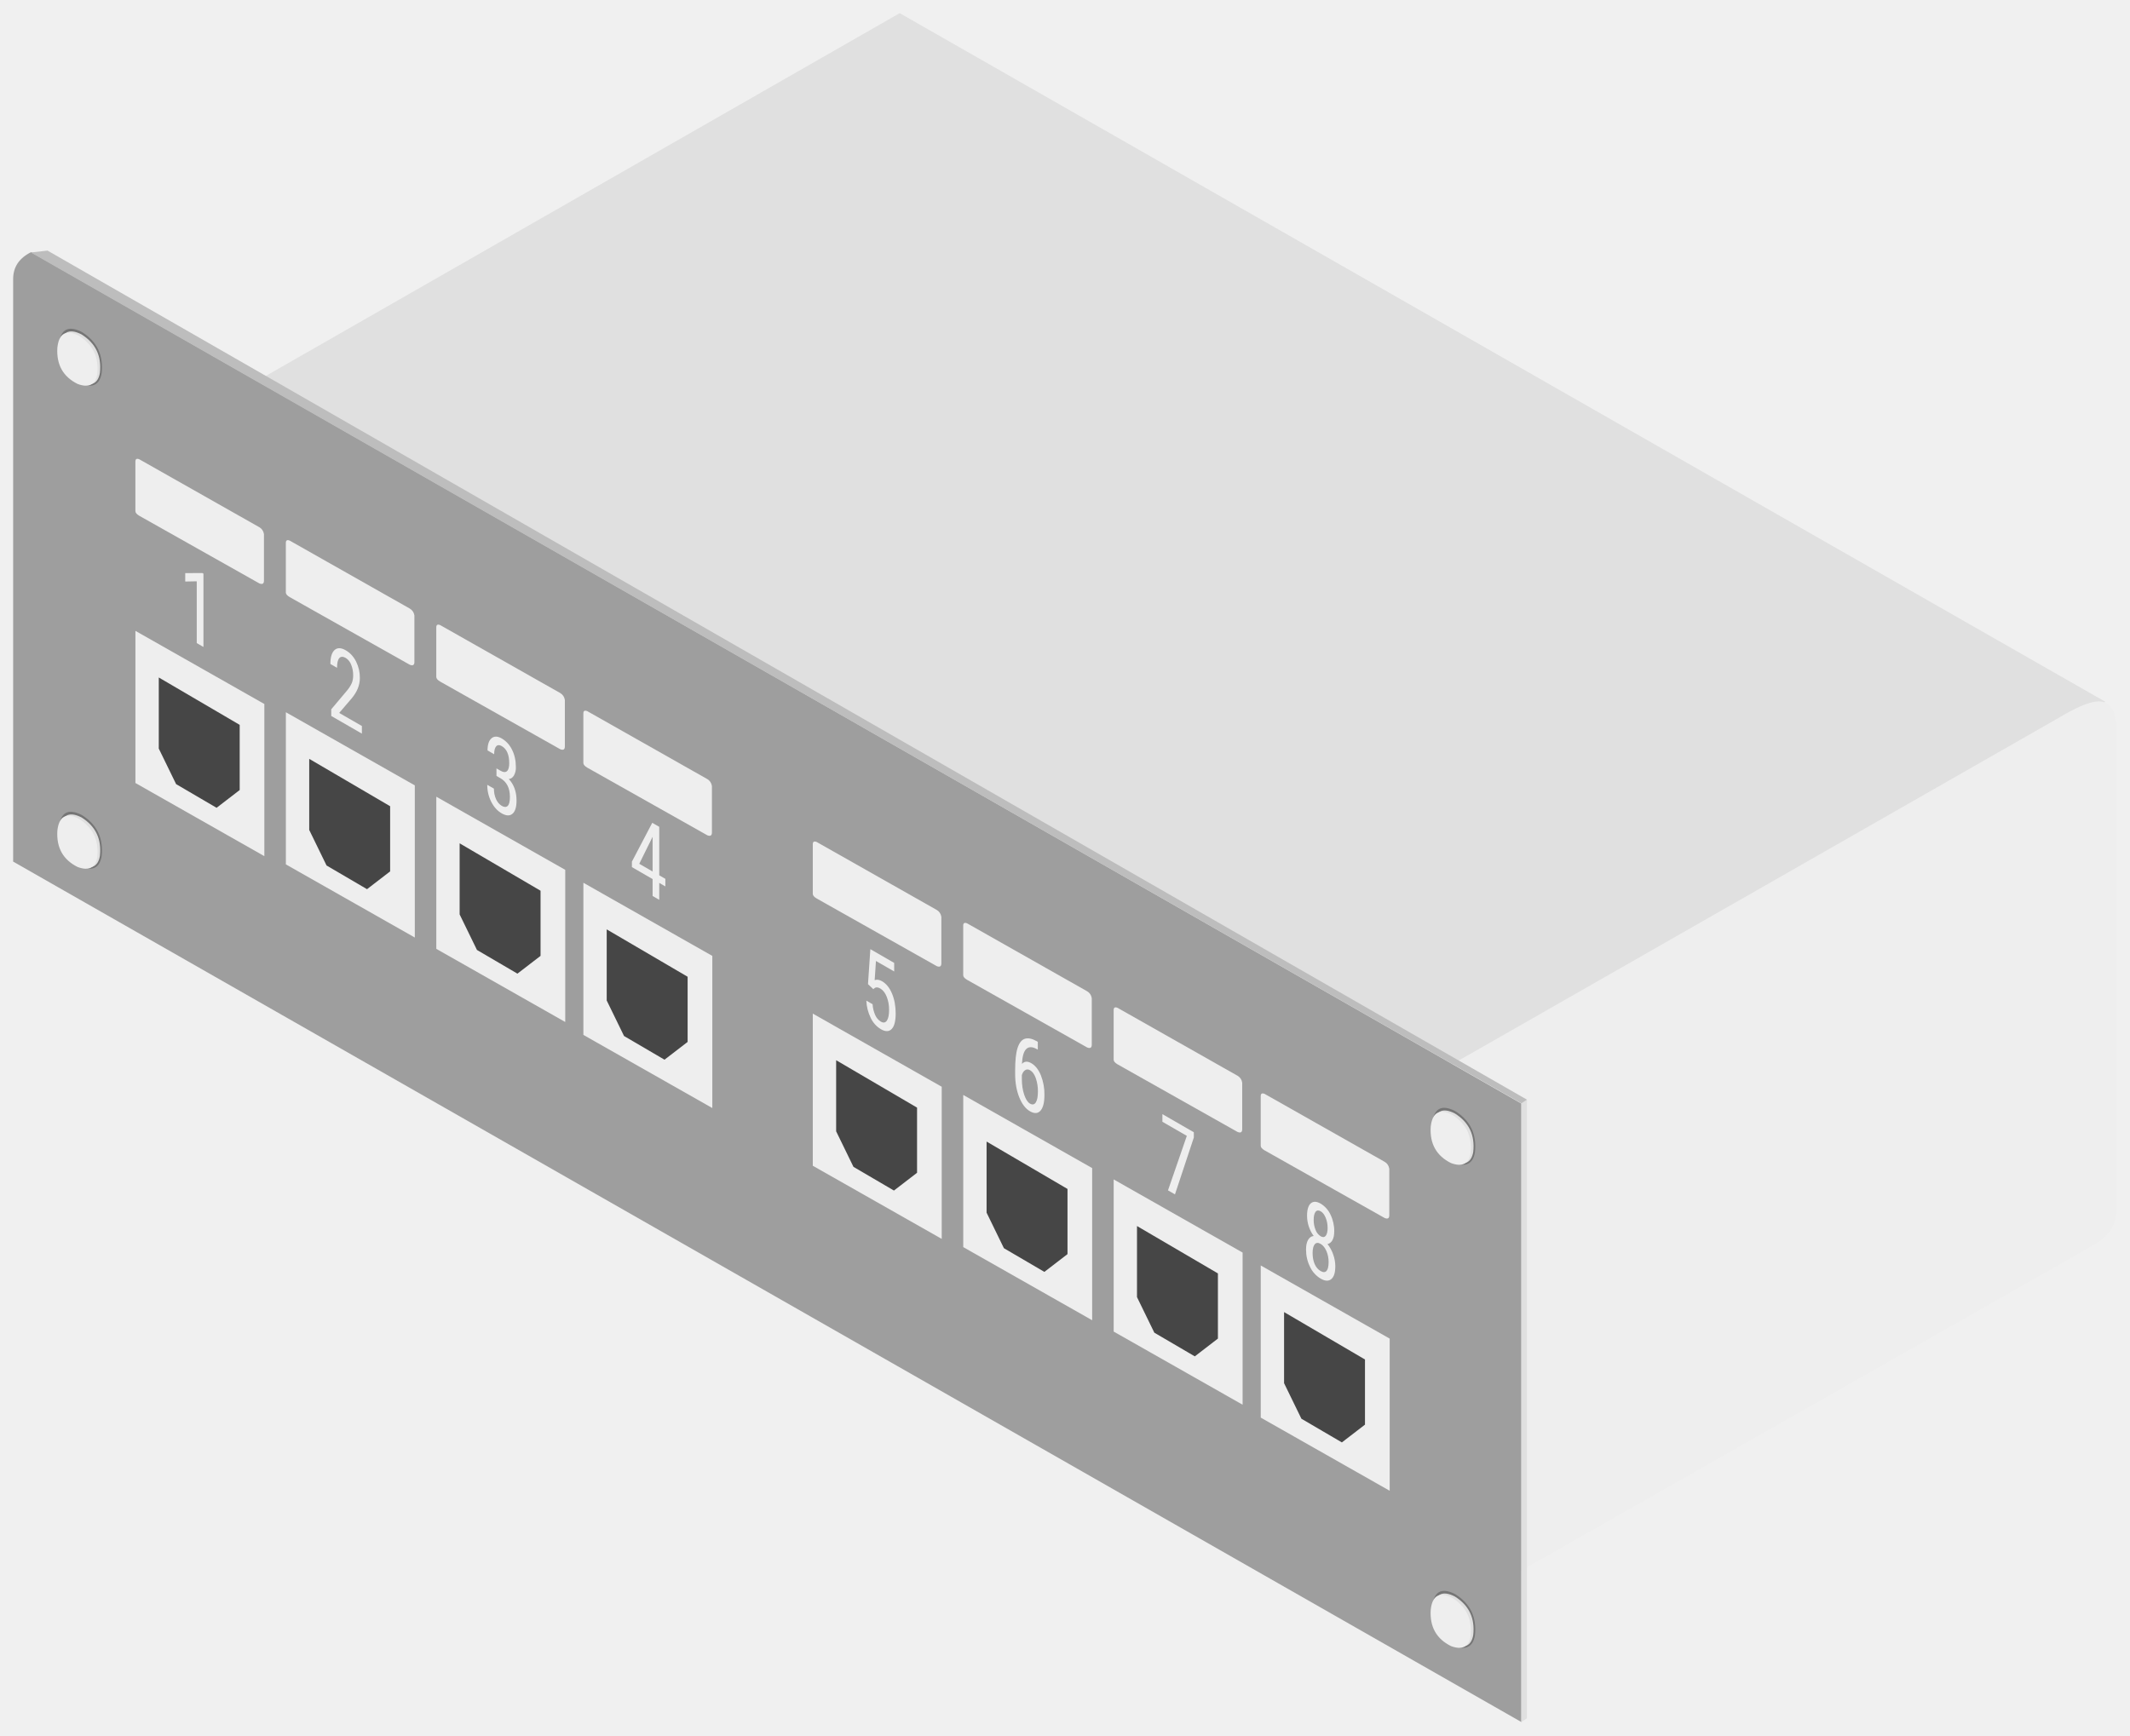
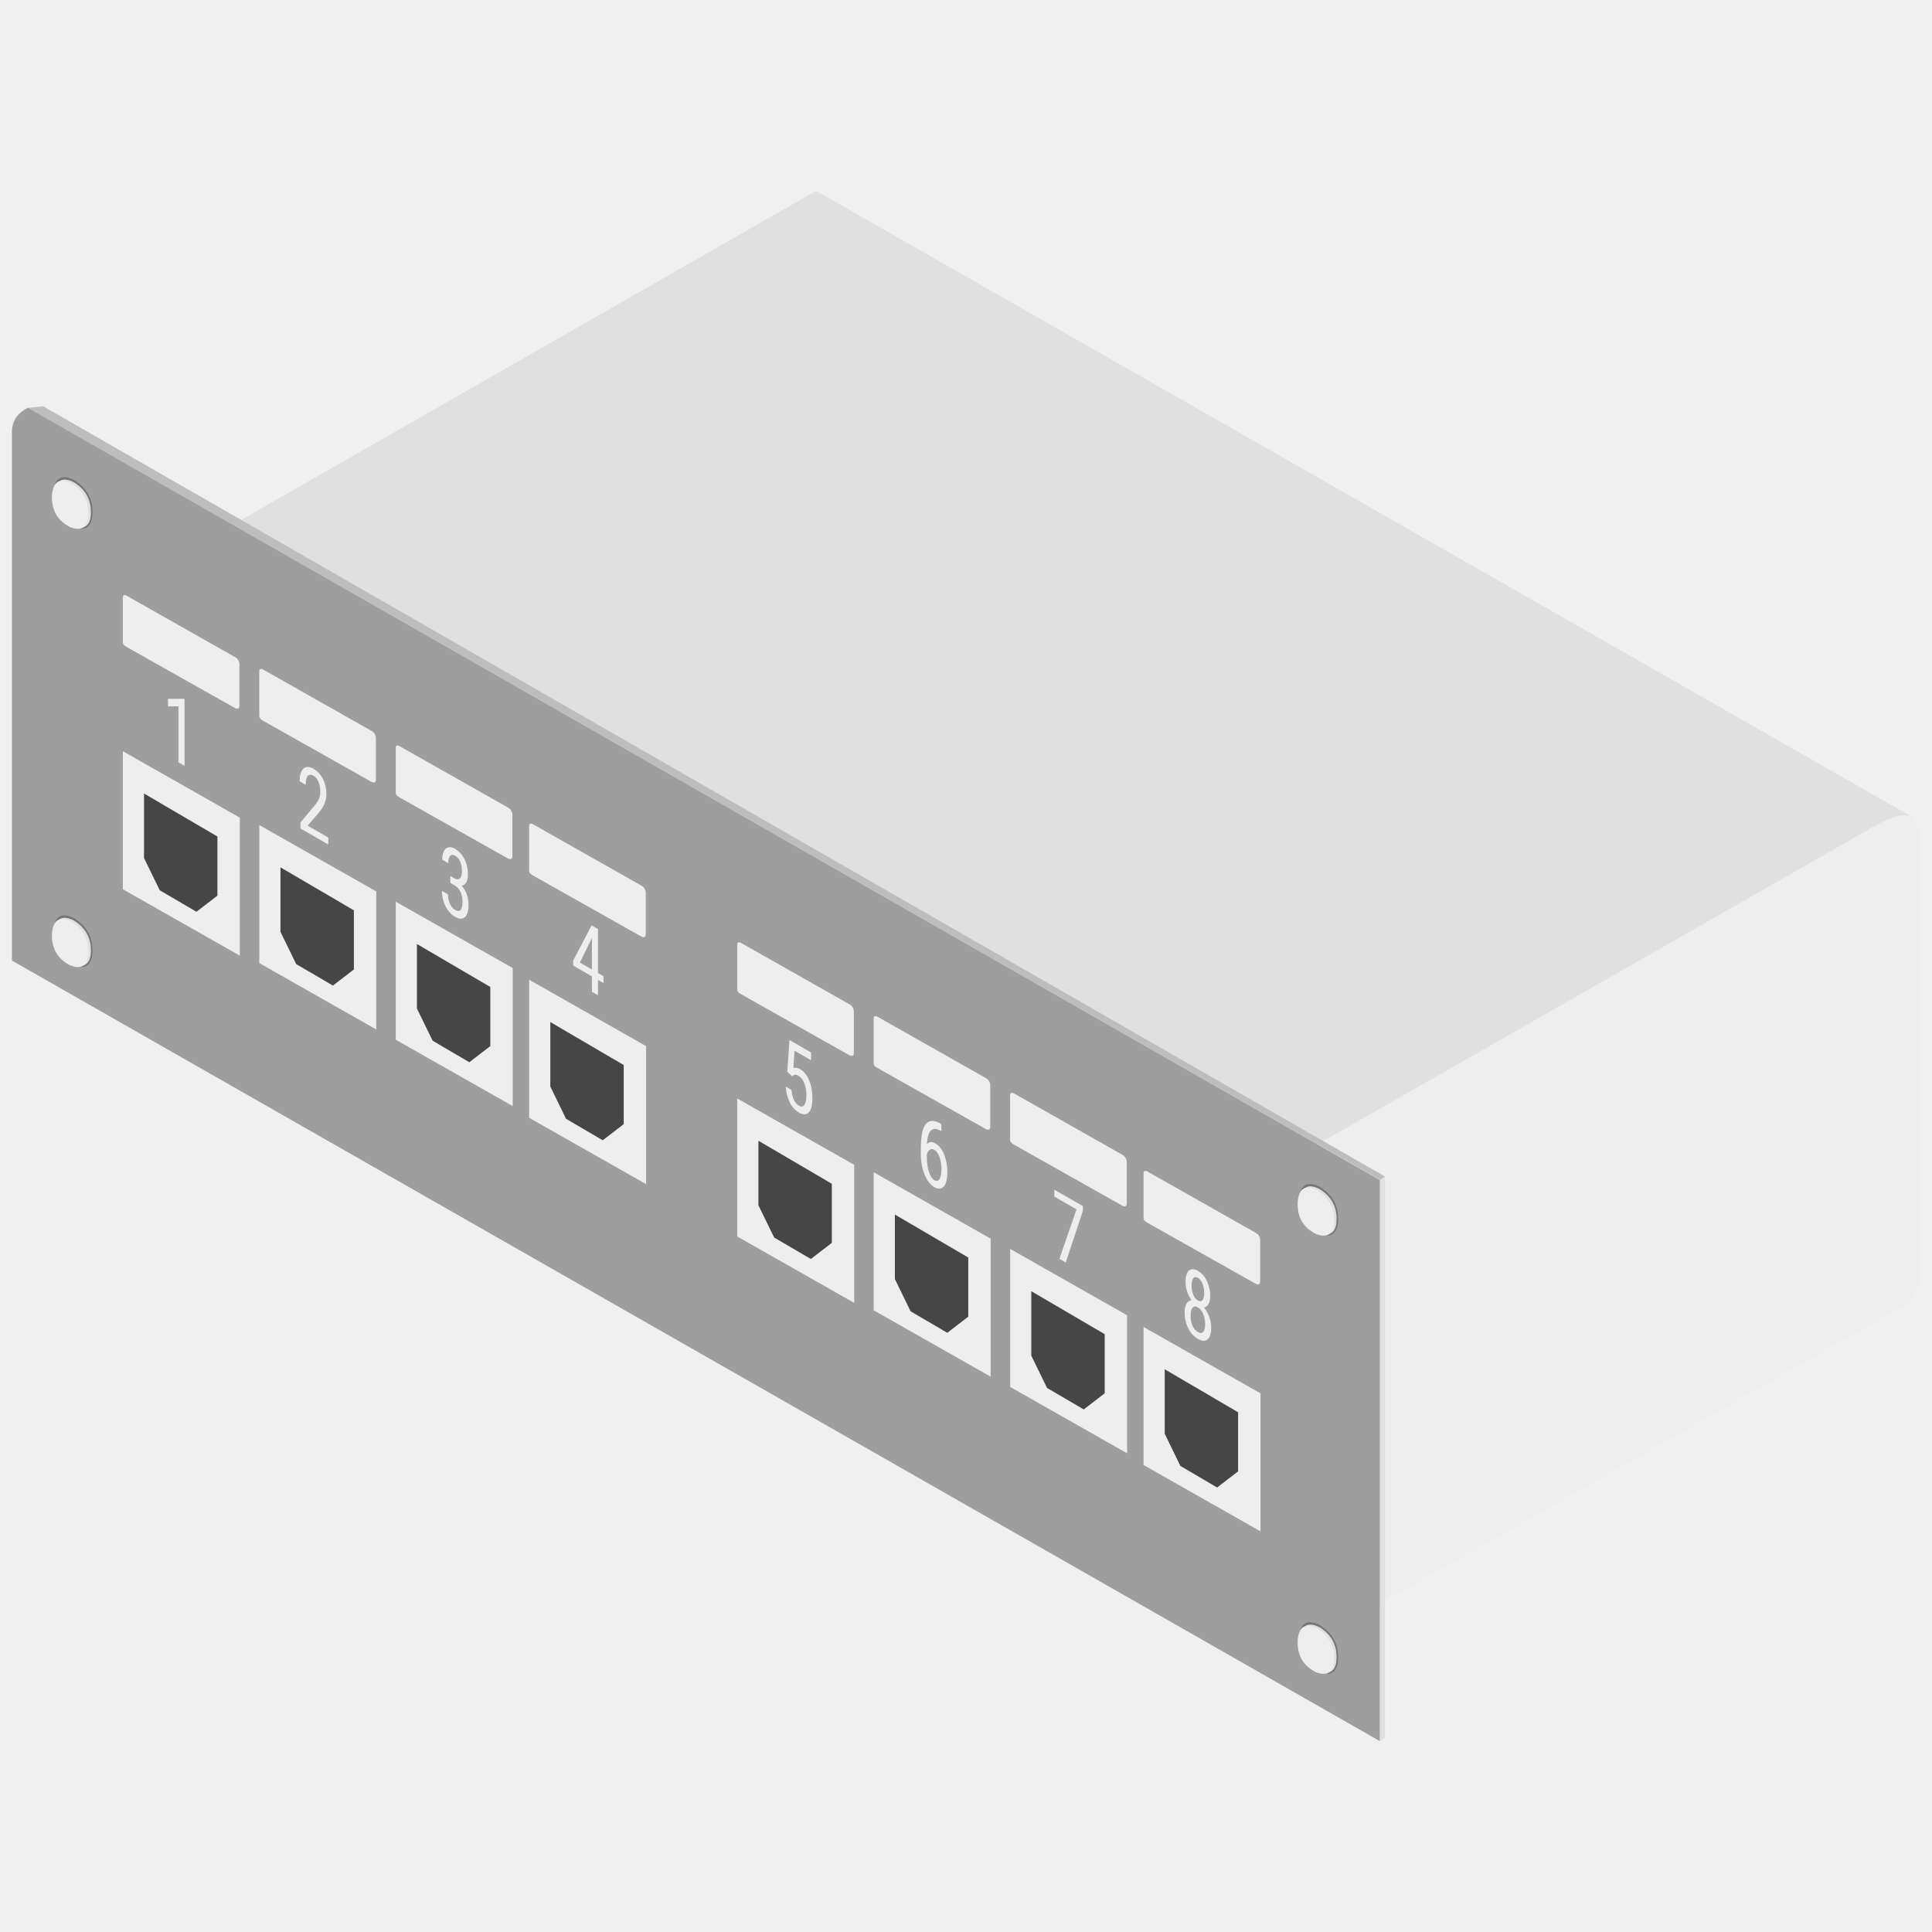
- <svg xmlns="http://www.w3.org/2000/svg" xmlns:xlink="http://www.w3.org/1999/xlink" viewBox="0 0 81 66" fill="#fff" fill-rule="evenodd" stroke="#000" stroke-linecap="round" stroke-linejoin="round">
-   <style>.B{fill:#eee}.C{fill:#464646}.D{fill:#e0e0e0}.E{fill:#757575}</style>
-   <use xlink:href="#A" x=".5" y=".5" />
+ <svg xmlns="http://www.w3.org/2000/svg" xmlns:xlink="http://www.w3.org/1999/xlink" viewBox="0 0 81 81" fill="#ffffff" fill-rule="evenodd" stroke="#000000" stroke-linecap="round" stroke-linejoin="round" version="1.1" id="svg34" width="81" height="81">
+   <style id="style1">.B{fill:#eee}.C{fill:#464646}.D{fill:#e0e0e0}.E{fill:#757575}</style>
+   <use xlink:href="#A" x="0.5" y="0.5" id="use1" transform="translate(2.2914514e-4,7.5)" />
  <symbol id="A" overflow="visible">
-     <g stroke="none">
-       <path d="M53.442 40.698l26.122-14.504L33.714 0 7.809 14.829z" class="D" />
-       <path d="M54.417 40.156l23.304-13.313c1.626-.974 2.276-.974 2.276.649V44.81c0 .974.108 1.515-1.084 2.165l-24.93 14.179c-.867.541-1.409.433-1.301-.758V42.429c0-1.082-.217-1.299 1.734-2.273z" class="B" />
-       <path d="M0 32.272L57.355 65V41.477L.683 9.09Q0 9.431 0 10.113z" fill="#9e9e9e" />
-       <g class="B">
-         <use xlink:href="#C" />
-         <path d="M9.553 26.278L4.65 23.496v5.787l4.903 2.782z" />
+     <g stroke="none" id="g34">
+       <path d="M 53.442,40.698 79.564,26.194 33.714,0 7.809,14.829 Z" class="D" id="path1" />
+       <path d="M 54.417,40.156 77.721,26.843 c 1.626,-0.974 2.276,-0.974 2.276,0.649 V 44.81 c 0,0.974 0.108,1.515 -1.084,2.165 l -24.93,14.179 c -0.867,0.541 -1.409,0.433 -1.301,-0.758 V 42.429 c 0,-1.082 -0.217,-1.299 1.734,-2.273 z" class="B" id="path2" />
+       <path d="M 0,32.272 57.355,65 V 41.477 L 0.683,9.09 Q 0,9.431 0,10.113 Z" fill="#9e9e9e" id="path3" />
+       <g class="B" id="g4">
+         <use xlink:href="#C" id="use3" />
+         <path d="M 9.553,26.278 4.65,23.496 v 5.787 l 4.903,2.782 z" id="path4" />
      </g>
-       <use xlink:href="#D" class="C" />
-       <g class="B">
-         <use xlink:href="#C" x="5.721" y="3.094" />
-         <use xlink:href="#E" />
+       <use xlink:href="#D" class="C" id="use4" />
+       <g class="B" id="g6">
+         <use xlink:href="#C" x="5.721" y="3.094" id="use5" />
+         <use xlink:href="#E" id="use6" />
      </g>
-       <use xlink:href="#D" x="5.721" y="3.095" class="C" />
-       <g class="B">
-         <use xlink:href="#C" x="11.442" y="6.307" />
-         <use xlink:href="#E" x="5.721" y="3.213" />
+       <use xlink:href="#D" x="5.721" y="3.095" class="C" id="use7" />
+       <g class="B" id="g9">
+         <use xlink:href="#C" x="11.442" y="6.307" id="use8" />
+         <use xlink:href="#E" x="5.721" y="3.213" id="use9" />
      </g>
-       <path d="M16.979 31.577v2.704l.659 1.352 1.539.901.879-.676V33.38z" class="C" />
-       <g class="B">
-         <use xlink:href="#C" x="17.035" y="9.58" />
-         <use xlink:href="#E" x="11.314" y="6.486" />
+       <path d="m 16.979,31.577 v 2.704 l 0.659,1.352 1.539,0.901 0.879,-0.676 V 33.38 Z" class="C" id="path9" />
+       <g class="B" id="g11">
+         <use xlink:href="#C" x="17.035" y="9.58" id="use10" />
+         <use xlink:href="#E" x="11.314" y="6.486" id="use11" />
      </g>
-       <use xlink:href="#D" x="17.034" y="9.581" class="C" />
-       <g class="B">
-         <path d="M35.298 36.144v-1.772q-.029-.174-.175-.261l-4.568-2.586q-.146-.058-.146.087V33.5q0 .087.146.174l4.568 2.574q.175.07.175-.105z" />
-         <use xlink:href="#E" x="20.038" y="11.463" />
+       <use xlink:href="#D" x="17.034" y="9.581" class="C" id="use12" />
+       <g class="B" id="g13">
+         <path d="m 35.298,36.144 v -1.772 q -0.029,-0.174 -0.175,-0.261 l -4.568,-2.586 q -0.146,-0.058 -0.146,0.087 V 33.5 q 0,0.087 0.146,0.174 l 4.568,2.574 q 0.175,0.07 0.175,-0.105 z" id="path12" />
+         <use xlink:href="#E" x="20.038" y="11.463" id="use13" />
      </g>
-       <path d="M31.297 39.827v2.704l.659 1.352 1.539.901.879-.676V41.63z" class="C" />
-       <g class="B">
-         <use xlink:href="#C" x="31.48" y="17.651" />
-         <use xlink:href="#E" x="25.759" y="14.557" />
+       <path d="m 31.297,39.827 v 2.704 l 0.659,1.352 1.539,0.901 0.879,-0.676 V 41.63 Z" class="C" id="path13" />
+       <g class="B" id="g15">
+         <use xlink:href="#C" x="31.48" y="17.651" id="use14" />
+         <use xlink:href="#E" x="25.759" y="14.557" id="use15" />
      </g>
-       <use xlink:href="#D" x="31.48" y="17.652" class="C" />
-       <g class="B">
-         <path d="M46.739 42.452V40.68q-.029-.174-.175-.261l-4.568-2.586q-.146-.058-.146.087v1.888q0 .087.146.174l4.568 2.574q.175.07.175-.105z" />
-         <use xlink:href="#E" x="31.48" y="17.77" />
+       <use xlink:href="#D" x="31.48" y="17.652" class="C" id="use16" />
+       <g class="B" id="g17">
+         <path d="M 46.739,42.452 V 40.68 Q 46.71,40.506 46.564,40.419 L 41.996,37.833 Q 41.85,37.775 41.85,37.92 v 1.888 q 0,0.087 0.146,0.174 l 4.568,2.574 q 0.175,0.07 0.175,-0.105 z" id="path16" />
+         <use xlink:href="#E" x="31.48" y="17.77" id="use17" />
      </g>
-       <use xlink:href="#D" x="37.2" y="20.865" class="C" />
-       <g class="B">
-         <use xlink:href="#C" x="42.794" y="24.138" />
-         <use xlink:href="#E" x="37.073" y="21.043" />
+       <use xlink:href="#D" x="37.2" y="20.865" class="C" id="use18" />
+       <g class="B" id="g20">
+         <use xlink:href="#C" x="42.794" y="24.138" id="use19" />
+         <use xlink:href="#E" x="37.073" y="21.043" id="use20" />
      </g>
-       <path d="M48.331 49.407v2.704l.659 1.352 1.539.901.879-.676V51.21z" class="C" />
-       <use xlink:href="#F" class="E" />
-       <use xlink:href="#G" class="D" />
-       <use xlink:href="#G" x="-0.101" y="0.05" class="B" />
-       <use xlink:href="#F" y="18.373" class="E" />
-       <use xlink:href="#G" y="18.373" class="D" />
-       <use xlink:href="#G" x="-0.101" y="18.423" class="B" />
-       <use xlink:href="#F" x="52.225" y="29.633" class="E" />
-       <use xlink:href="#G" x="52.226" y="29.633" class="D" />
-       <use xlink:href="#G" x="52.125" y="29.684" class="B" />
-       <use xlink:href="#F" x="52.225" y="48.007" class="E" />
-       <use xlink:href="#G" x="52.226" y="48.006" class="D" />
-       <use xlink:href="#G" x="52.125" y="48.057" class="B" />
-       <path d="M57.355 65l.212-.141V41.327l-.212.141z" class="D" />
-       <path d="M57.355 41.468l.212-.141L1.308 9.032l-.637.071z" fill="#bdbdbd" />
-       <path d="M7.237 24.108l-.255-.147v-2.35l-.438.008v-.32l.653-.003.04.023v2.788zm6.025 3.297l-1.165-.672v-.254l.594-.706a1.23 1.23 0 0 0 .187-.29.77.77 0 0 0 .052-.299 1.02 1.02 0 0 0-.077-.403.51.51 0 0 0-.203-.254c-.106-.061-.188-.06-.246.004s-.087.187-.087.37l-.253-.146c0-.255.053-.432.158-.529s.248-.094.428.01c.166.096.297.239.392.429a1.37 1.37 0 0 1 .143.623c0 .274-.107.537-.322.788l-.464.541.863.498v.288zm5.116 1.321l.162.093c.104.06.184.064.241.011s.084-.153.084-.3c0-.325-.095-.542-.283-.651-.091-.052-.162-.049-.213.009s-.077.158-.077.3l-.252-.145c0-.222.051-.376.152-.462s.232-.083.39.008a1 1 0 0 1 .391.43c.097.192.145.413.145.664a.6.6 0 0 1-.075.316c-.05.082-.115.126-.195.132.197.21.295.483.295.82 0 .248-.052.415-.155.502s-.239.082-.406-.014-.299-.242-.4-.439a1.4 1.4 0 0 1-.152-.649l.253.146c0 .147.027.28.08.398s.127.203.219.257.17.055.225.002.084-.166.084-.341c0-.337-.12-.574-.359-.712l-.152-.087v-.288zm6.192 4.068l.232.134v.288l-.232-.134v.644l-.253-.146v-.644l-.787-.454v-.208l.774-1.477.266.153v1.843zm-.76-.438l.507.292v-1.319l-.507 1.027zm8.698 4.579l.09-1.332.906.522v.326l-.693-.399-.049.729c.086-.031.179-.017.278.04.162.093.29.251.382.472s.139.473.139.757-.05.484-.151.589-.239.108-.414.007a.99.99 0 0 1-.382-.424 1.65 1.65 0 0 1-.169-.662l.238.137a1.2 1.2 0 0 0 .102.418.54.54 0 0 0 .211.243c.098.057.175.044.231-.038s.083-.219.083-.412a1.32 1.32 0 0 0-.09-.496c-.06-.149-.14-.252-.241-.311-.084-.048-.151-.058-.202-.029l-.067.051-.202-.189zm6.458 2.191v.299l-.042-.024c-.169-.092-.301-.093-.397-.001s-.15.281-.165.567c.093-.102.211-.111.355-.028.154.089.276.243.366.463a1.94 1.94 0 0 1 .135.74c0 .291-.05.492-.15.604s-.234.119-.401.022-.305-.276-.408-.534-.155-.554-.155-.884v-.135c0-.381.031-.667.093-.857s.153-.306.274-.346.271-.011.45.089l.043.025zm-.291 1.083c-.069-.04-.132-.041-.19-.005s-.1.101-.126.194v.139c0 .225.03.425.089.601s.133.289.22.339c.094.054.168.039.222-.046s.08-.223.08-.414a1.5 1.5 0 0 0-.08-.506c-.053-.15-.125-.25-.215-.302zm6.224 2.558l-.717 2.163-.265-.153.716-2.073-.929-.536v-.29l1.195.689v.198zm5.339 3.576c0 .139-.023.248-.069.33s-.109.13-.187.146a1.37 1.37 0 0 1 .218.399c.053.149.079.299.079.45 0 .239-.051.401-.153.485s-.236.078-.404-.019a1.03 1.03 0 0 1-.404-.448c-.101-.202-.152-.422-.152-.661 0-.152.026-.274.078-.364s.123-.14.213-.149a1.29 1.29 0 0 1-.185-.359 1.27 1.27 0 0 1-.067-.408c0-.234.048-.392.142-.474s.22-.079.376.011a.96.96 0 0 1 .374.42 1.42 1.42 0 0 1 .142.641zm-.213 1.171c0-.159-.028-.302-.085-.431s-.13-.219-.222-.272-.167-.048-.221.017-.081.177-.081.335.027.3.079.419.128.207.225.263.172.055.225-.004.079-.168.079-.328zm-.039-1.311a.99.99 0 0 0-.074-.388c-.05-.118-.113-.199-.19-.243s-.146-.04-.193.02-.072.162-.072.306a.97.97 0 0 0 .073.387.48.48 0 0 0 .192.238c.081.047.146.041.193-.018s.072-.159.072-.302z" class="B" />
+       <path d="m 48.331,49.407 v 2.704 l 0.659,1.352 1.539,0.901 0.879,-0.676 V 51.21 Z" class="C" id="path20" />
+       <use xlink:href="#F" class="E" id="use21" />
+       <use xlink:href="#G" class="D" id="use22" />
+       <use xlink:href="#G" x="-0.101" y="0.05" class="B" id="use23" />
+       <use xlink:href="#F" y="18.373" class="E" id="use24" />
+       <use xlink:href="#G" y="18.373" class="D" id="use25" />
+       <use xlink:href="#G" x="-0.101" y="18.423" class="B" id="use26" />
+       <use xlink:href="#F" x="52.225" y="29.633" class="E" id="use27" />
+       <use xlink:href="#G" x="52.226" y="29.633" class="D" id="use28" />
+       <use xlink:href="#G" x="52.125" y="29.684" class="B" id="use29" />
+       <use xlink:href="#F" x="52.225" y="48.007" class="E" id="use30" />
+       <use xlink:href="#G" x="52.226" y="48.006" class="D" id="use31" />
+       <use xlink:href="#G" x="52.125" y="48.057" class="B" id="use32" />
+       <path d="m 57.355,65 0.212,-0.141 V 41.327 l -0.212,0.141 z" class="D" id="path32" />
+       <path d="M 57.355,41.468 57.567,41.327 1.308,9.032 0.671,9.103 Z" fill="#bdbdbd" id="path33" />
+       <path d="M 7.237,24.108 6.982,23.961 v -2.35 l -0.438,0.008 v -0.32 l 0.653,-0.003 0.04,0.023 v 2.788 z m 6.025,3.297 -1.165,-0.672 v -0.254 l 0.594,-0.706 a 1.23,1.23 0 0 0 0.187,-0.29 0.77,0.77 0 0 0 0.052,-0.299 1.02,1.02 0 0 0 -0.077,-0.403 0.51,0.51 0 0 0 -0.203,-0.254 c -0.106,-0.061 -0.188,-0.06 -0.246,0.004 -0.058,0.064 -0.087,0.187 -0.087,0.37 l -0.253,-0.146 c 0,-0.255 0.053,-0.432 0.158,-0.529 0.105,-0.097 0.248,-0.094 0.428,0.01 0.166,0.096 0.297,0.239 0.392,0.429 a 1.37,1.37 0 0 1 0.143,0.623 c 0,0.274 -0.107,0.537 -0.322,0.788 l -0.464,0.541 0.863,0.498 v 0.288 z m 5.116,1.321 0.162,0.093 c 0.104,0.06 0.184,0.064 0.241,0.011 0.057,-0.053 0.084,-0.153 0.084,-0.3 0,-0.325 -0.095,-0.542 -0.283,-0.651 -0.091,-0.052 -0.162,-0.049 -0.213,0.009 -0.051,0.058 -0.077,0.158 -0.077,0.3 L 18.04,28.043 c 0,-0.222 0.051,-0.376 0.152,-0.462 0.101,-0.086 0.232,-0.083 0.39,0.008 a 1,1 0 0 1 0.391,0.43 c 0.097,0.192 0.145,0.413 0.145,0.664 a 0.6,0.6 0 0 1 -0.075,0.316 c -0.05,0.082 -0.115,0.126 -0.195,0.132 0.197,0.21 0.295,0.483 0.295,0.82 0,0.248 -0.052,0.415 -0.155,0.502 -0.103,0.087 -0.239,0.082 -0.406,-0.014 C 18.415,30.343 18.283,30.197 18.182,30 A 1.4,1.4 0 0 1 18.03,29.351 l 0.253,0.146 c 0,0.147 0.027,0.28 0.08,0.398 0.053,0.118 0.127,0.203 0.219,0.257 0.092,0.054 0.17,0.055 0.225,0.002 0.055,-0.053 0.084,-0.166 0.084,-0.341 0,-0.337 -0.12,-0.574 -0.359,-0.712 L 18.38,29.014 v -0.288 z m 6.192,4.068 0.232,0.134 v 0.288 L 24.57,33.082 v 0.644 L 24.317,33.58 V 32.936 L 23.53,32.482 v -0.208 l 0.774,-1.477 0.266,0.153 v 1.843 z m -0.76,-0.438 0.507,0.292 v -1.319 z m 8.698,4.579 0.09,-1.332 0.906,0.522 v 0.326 l -0.693,-0.399 -0.049,0.729 c 0.086,-0.031 0.179,-0.017 0.278,0.04 0.162,0.093 0.29,0.251 0.382,0.472 0.092,0.221 0.139,0.473 0.139,0.757 0,0.284 -0.05,0.484 -0.151,0.589 -0.101,0.105 -0.239,0.108 -0.414,0.007 A 0.99,0.99 0 0 1 32.614,38.222 1.65,1.65 0 0 1 32.445,37.56 l 0.238,0.137 a 1.2,1.2 0 0 0 0.102,0.418 0.54,0.54 0 0 0 0.211,0.243 c 0.098,0.057 0.175,0.044 0.231,-0.038 0.056,-0.082 0.083,-0.219 0.083,-0.412 A 1.32,1.32 0 0 0 33.22,37.412 C 33.16,37.263 33.08,37.16 32.979,37.101 32.895,37.053 32.828,37.043 32.777,37.072 l -0.067,0.051 -0.202,-0.189 z m 6.458,2.191 v 0.299 l -0.042,-0.024 c -0.169,-0.092 -0.301,-0.093 -0.397,-0.001 -0.096,0.092 -0.15,0.281 -0.165,0.567 0.093,-0.102 0.211,-0.111 0.355,-0.028 0.154,0.089 0.276,0.243 0.366,0.463 a 1.94,1.94 0 0 1 0.135,0.74 c 0,0.291 -0.05,0.492 -0.15,0.604 -0.1,0.112 -0.234,0.119 -0.401,0.022 C 38.5,41.671 38.362,41.492 38.259,41.234 38.156,40.976 38.104,40.68 38.104,40.35 v -0.135 c 0,-0.381 0.031,-0.667 0.093,-0.857 0.062,-0.19 0.153,-0.306 0.274,-0.346 0.121,-0.04 0.271,-0.011 0.45,0.089 l 0.043,0.025 z m -0.291,1.083 c -0.069,-0.04 -0.132,-0.041 -0.19,-0.005 -0.058,0.036 -0.1,0.101 -0.126,0.194 v 0.139 c 0,0.225 0.03,0.425 0.089,0.601 0.059,0.176 0.133,0.289 0.22,0.339 0.094,0.054 0.168,0.039 0.222,-0.046 0.054,-0.085 0.08,-0.223 0.08,-0.414 a 1.5,1.5 0 0 0 -0.08,-0.506 c -0.053,-0.15 -0.125,-0.25 -0.215,-0.302 z m 6.224,2.558 -0.717,2.163 -0.265,-0.153 0.716,-2.073 -0.929,-0.536 v -0.29 l 1.195,0.689 v 0.198 z m 5.339,3.576 c 0,0.139 -0.023,0.248 -0.069,0.33 -0.046,0.082 -0.109,0.13 -0.187,0.146 a 1.37,1.37 0 0 1 0.218,0.399 c 0.053,0.149 0.079,0.299 0.079,0.45 0,0.239 -0.051,0.401 -0.153,0.485 -0.102,0.084 -0.236,0.078 -0.404,-0.019 a 1.03,1.03 0 0 1 -0.404,-0.448 c -0.101,-0.202 -0.152,-0.422 -0.152,-0.661 0,-0.152 0.026,-0.274 0.078,-0.364 0.052,-0.09 0.123,-0.14 0.213,-0.149 a 1.29,1.29 0 0 1 -0.185,-0.359 1.27,1.27 0 0 1 -0.067,-0.408 c 0,-0.234 0.048,-0.392 0.142,-0.474 0.094,-0.082 0.22,-0.079 0.376,0.011 a 0.96,0.96 0 0 1 0.374,0.42 1.42,1.42 0 0 1 0.142,0.641 z m -0.213,1.171 c 0,-0.159 -0.028,-0.302 -0.085,-0.431 -0.057,-0.129 -0.13,-0.219 -0.222,-0.272 -0.092,-0.053 -0.167,-0.048 -0.221,0.017 -0.054,0.065 -0.081,0.177 -0.081,0.335 0,0.158 0.027,0.3 0.079,0.419 0.052,0.119 0.128,0.207 0.225,0.263 0.097,0.056 0.172,0.055 0.225,-0.004 0.053,-0.059 0.079,-0.168 0.079,-0.328 z m -0.039,-1.311 a 0.99,0.99 0 0 0 -0.074,-0.388 c -0.05,-0.118 -0.113,-0.199 -0.19,-0.243 -0.077,-0.044 -0.146,-0.04 -0.193,0.02 -0.047,0.06 -0.072,0.162 -0.072,0.306 a 0.97,0.97 0 0 0 0.073,0.387 0.48,0.48 0 0 0 0.192,0.238 c 0.081,0.047 0.146,0.041 0.193,-0.018 0.047,-0.059 0.072,-0.159 0.072,-0.302 z" class="B" id="path34" />
    </g>
  </symbol>
-   <defs>
-     <path id="C" d="M9.538 21.587v-1.772q-.029-.174-.175-.261l-4.568-2.586q-.146-.058-.146.087v1.888q0 .087.146.174l4.568 2.574q.175.07.175-.105z" />
-     <path id="D" d="M5.538 25.269v2.704l.659 1.352 1.539.901.879-.676v-2.479z" />
-     <path id="E" d="M15.274 29.373l-4.903-2.782v5.787l4.903 2.782z" />
-     <path id="F" d="M2.605 12.123q-.779-.39-.872.498-.062 1.037.831 1.479.686.253.8-.4.114-1.037-.758-1.576z" />
-     <path id="G" d="M2.594 12.216q-.725-.363-.812.463-.058.965.773 1.376.638.235.744-.372.106-.965-.705-1.467z" />
+   <defs id="defs34">
+     <path id="C" d="M 9.538,21.587 V 19.815 Q 9.509,19.641 9.363,19.554 L 4.795,16.968 Q 4.649,16.91 4.649,17.055 v 1.888 q 0,0.087 0.146,0.174 l 4.568,2.574 q 0.175,0.07 0.175,-0.105 z" />
+     <path id="D" d="m 5.538,25.269 v 2.704 l 0.659,1.352 1.539,0.901 0.879,-0.676 v -2.479 z" />
+     <path id="E" d="m 15.274,29.373 -4.903,-2.782 v 5.787 l 4.903,2.782 z" />
+     <path id="F" d="M 2.605,12.123 Q 1.826,11.733 1.733,12.621 1.671,13.658 2.564,14.1 3.25,14.353 3.364,13.7 3.478,12.663 2.606,12.124 Z" />
+     <path id="G" d="M 2.594,12.216 Q 1.869,11.853 1.782,12.679 1.724,13.644 2.555,14.055 3.193,14.29 3.299,13.683 3.405,12.718 2.594,12.216 Z" />
  </defs>
</svg>
